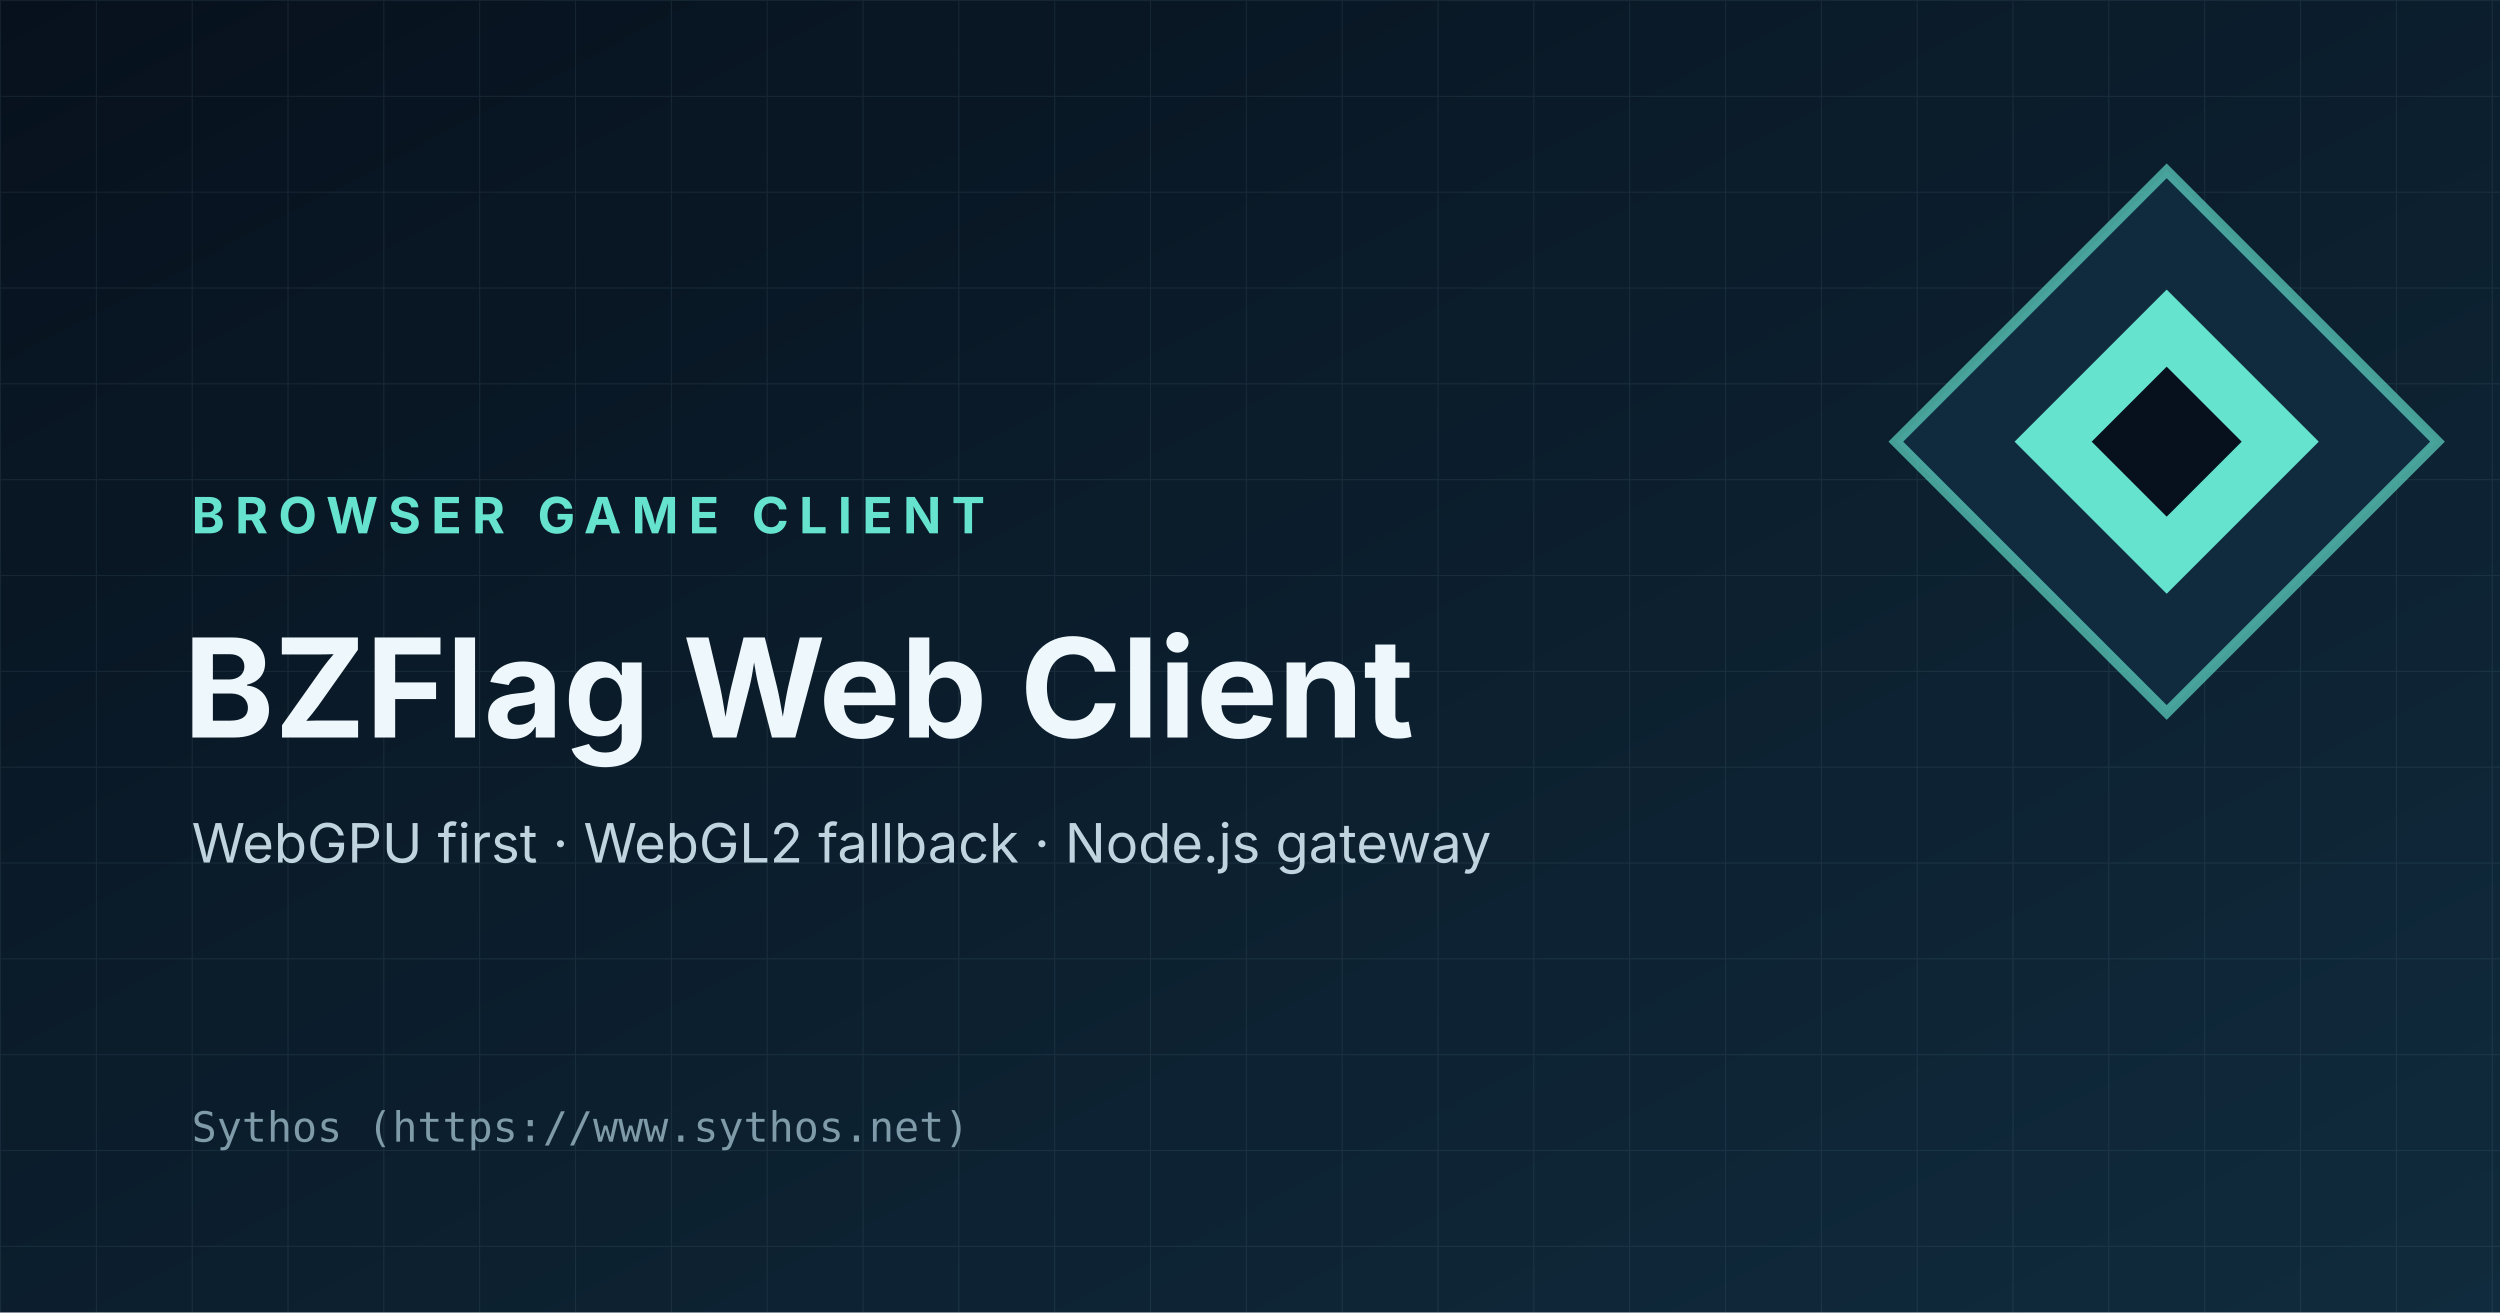
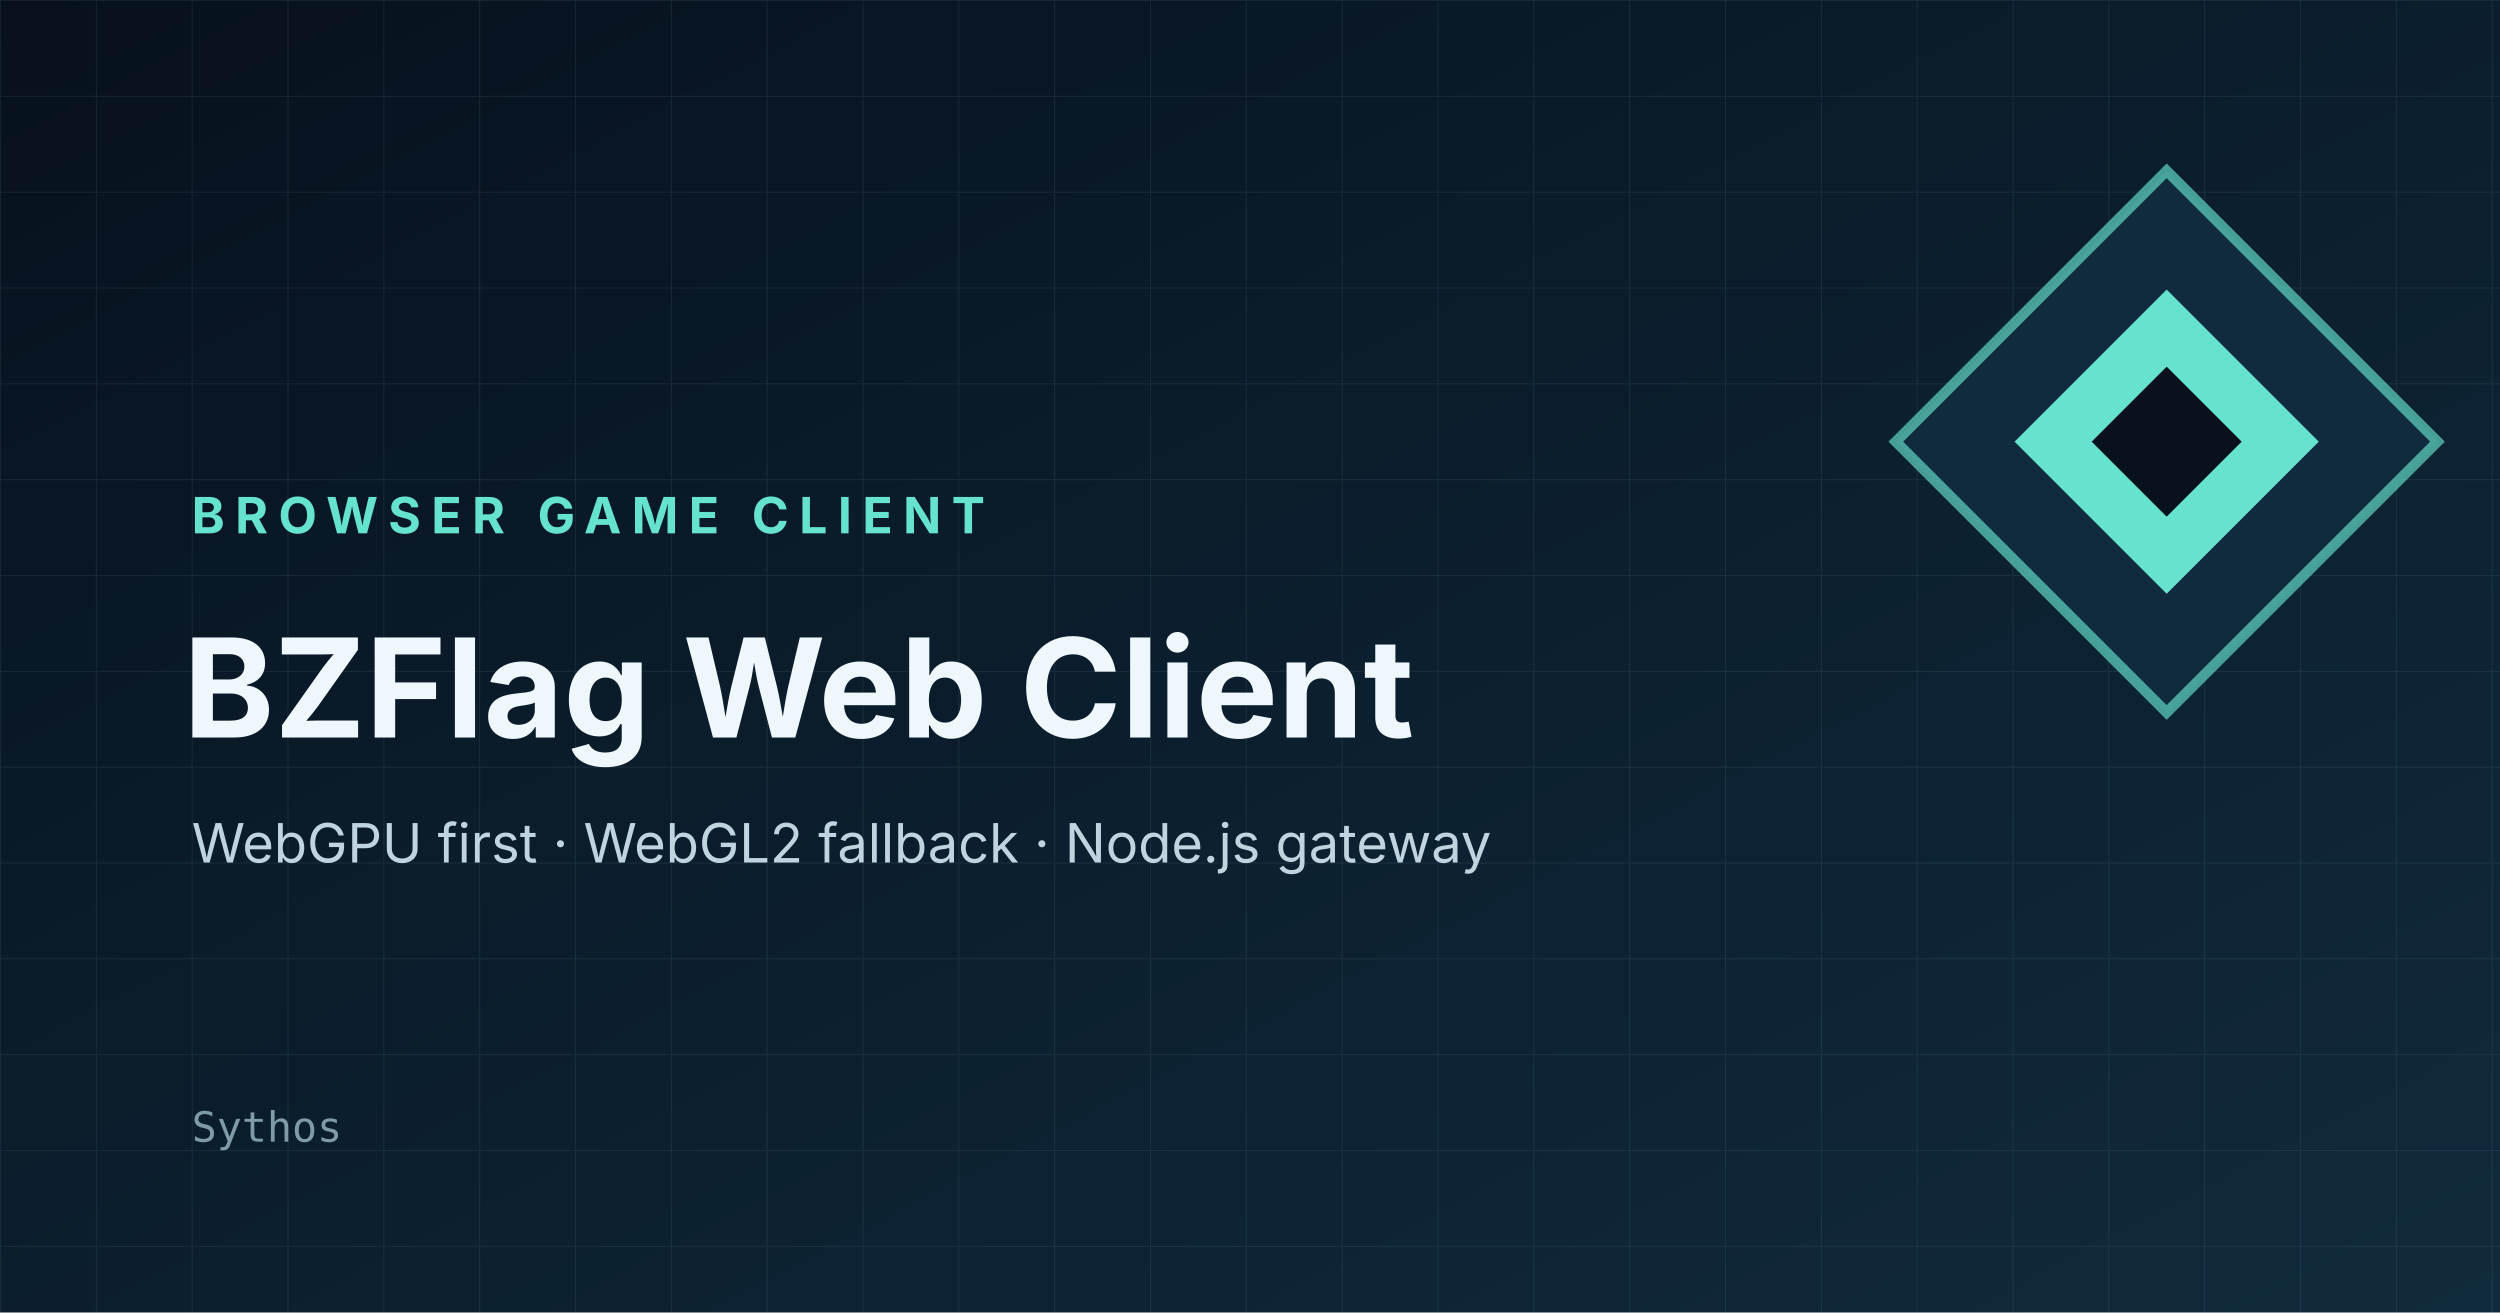
<svg xmlns="http://www.w3.org/2000/svg" width="1200" height="630" viewBox="0 0 1200 630" role="img" aria-labelledby="title desc">
  <defs>
    <linearGradient id="bg" x1="0" x2="1" y1="0" y2="1">
      <stop offset="0" stop-color="#07111d" />
      <stop offset="1" stop-color="#102b3d" />
    </linearGradient>
    <pattern id="grid" width="46" height="46" patternUnits="userSpaceOnUse">
      <path d="M46 0H0V46" fill="none" stroke="#8eb4c7" stroke-opacity=".10" />
    </pattern>
  </defs>
  <rect width="1200" height="630" fill="url(#bg)" />
  <rect width="1200" height="630" fill="url(#grid)" />
  <path d="m1040 82 130 130-130 130-130-130 130-130Z" fill="#102b3d" stroke="#65e3cf" stroke-opacity=".65" stroke-width="5" />
  <path d="m1040 139 73 73-73 73-73-73 73-73Z" fill="#65e3cf" />
  <path d="m1040 176 36 36-36 36-36-36 36-36Z" fill="#07111d" />
  <text x="92" y="256" fill="#65e3cf" font-family="Inter,Segoe UI,sans-serif" font-size="24" font-weight="700" letter-spacing="5">BROWSER GAME CLIENT</text>
  <text x="88" y="354" fill="#eef7fb" font-family="Inter,Segoe UI,sans-serif" font-size="66" font-weight="700">BZFlag Web Client</text>
  <text x="92" y="414" fill="#bfd4de" font-family="Inter,Segoe UI,sans-serif" font-size="26">WebGPU first · WebGL2 fallback · Node.js gateway</text>
-   <text x="92" y="548" fill="#7f9aa8" font-family="IBM Plex Mono,Consolas,monospace" font-size="20">Sythos (https://www.sythos.net)</text>
+   <text x="92" y="548" fill="#7f9aa8" font-family="IBM Plex Mono,Consolas,monospace" font-size="20">Sythos</text>
</svg>
